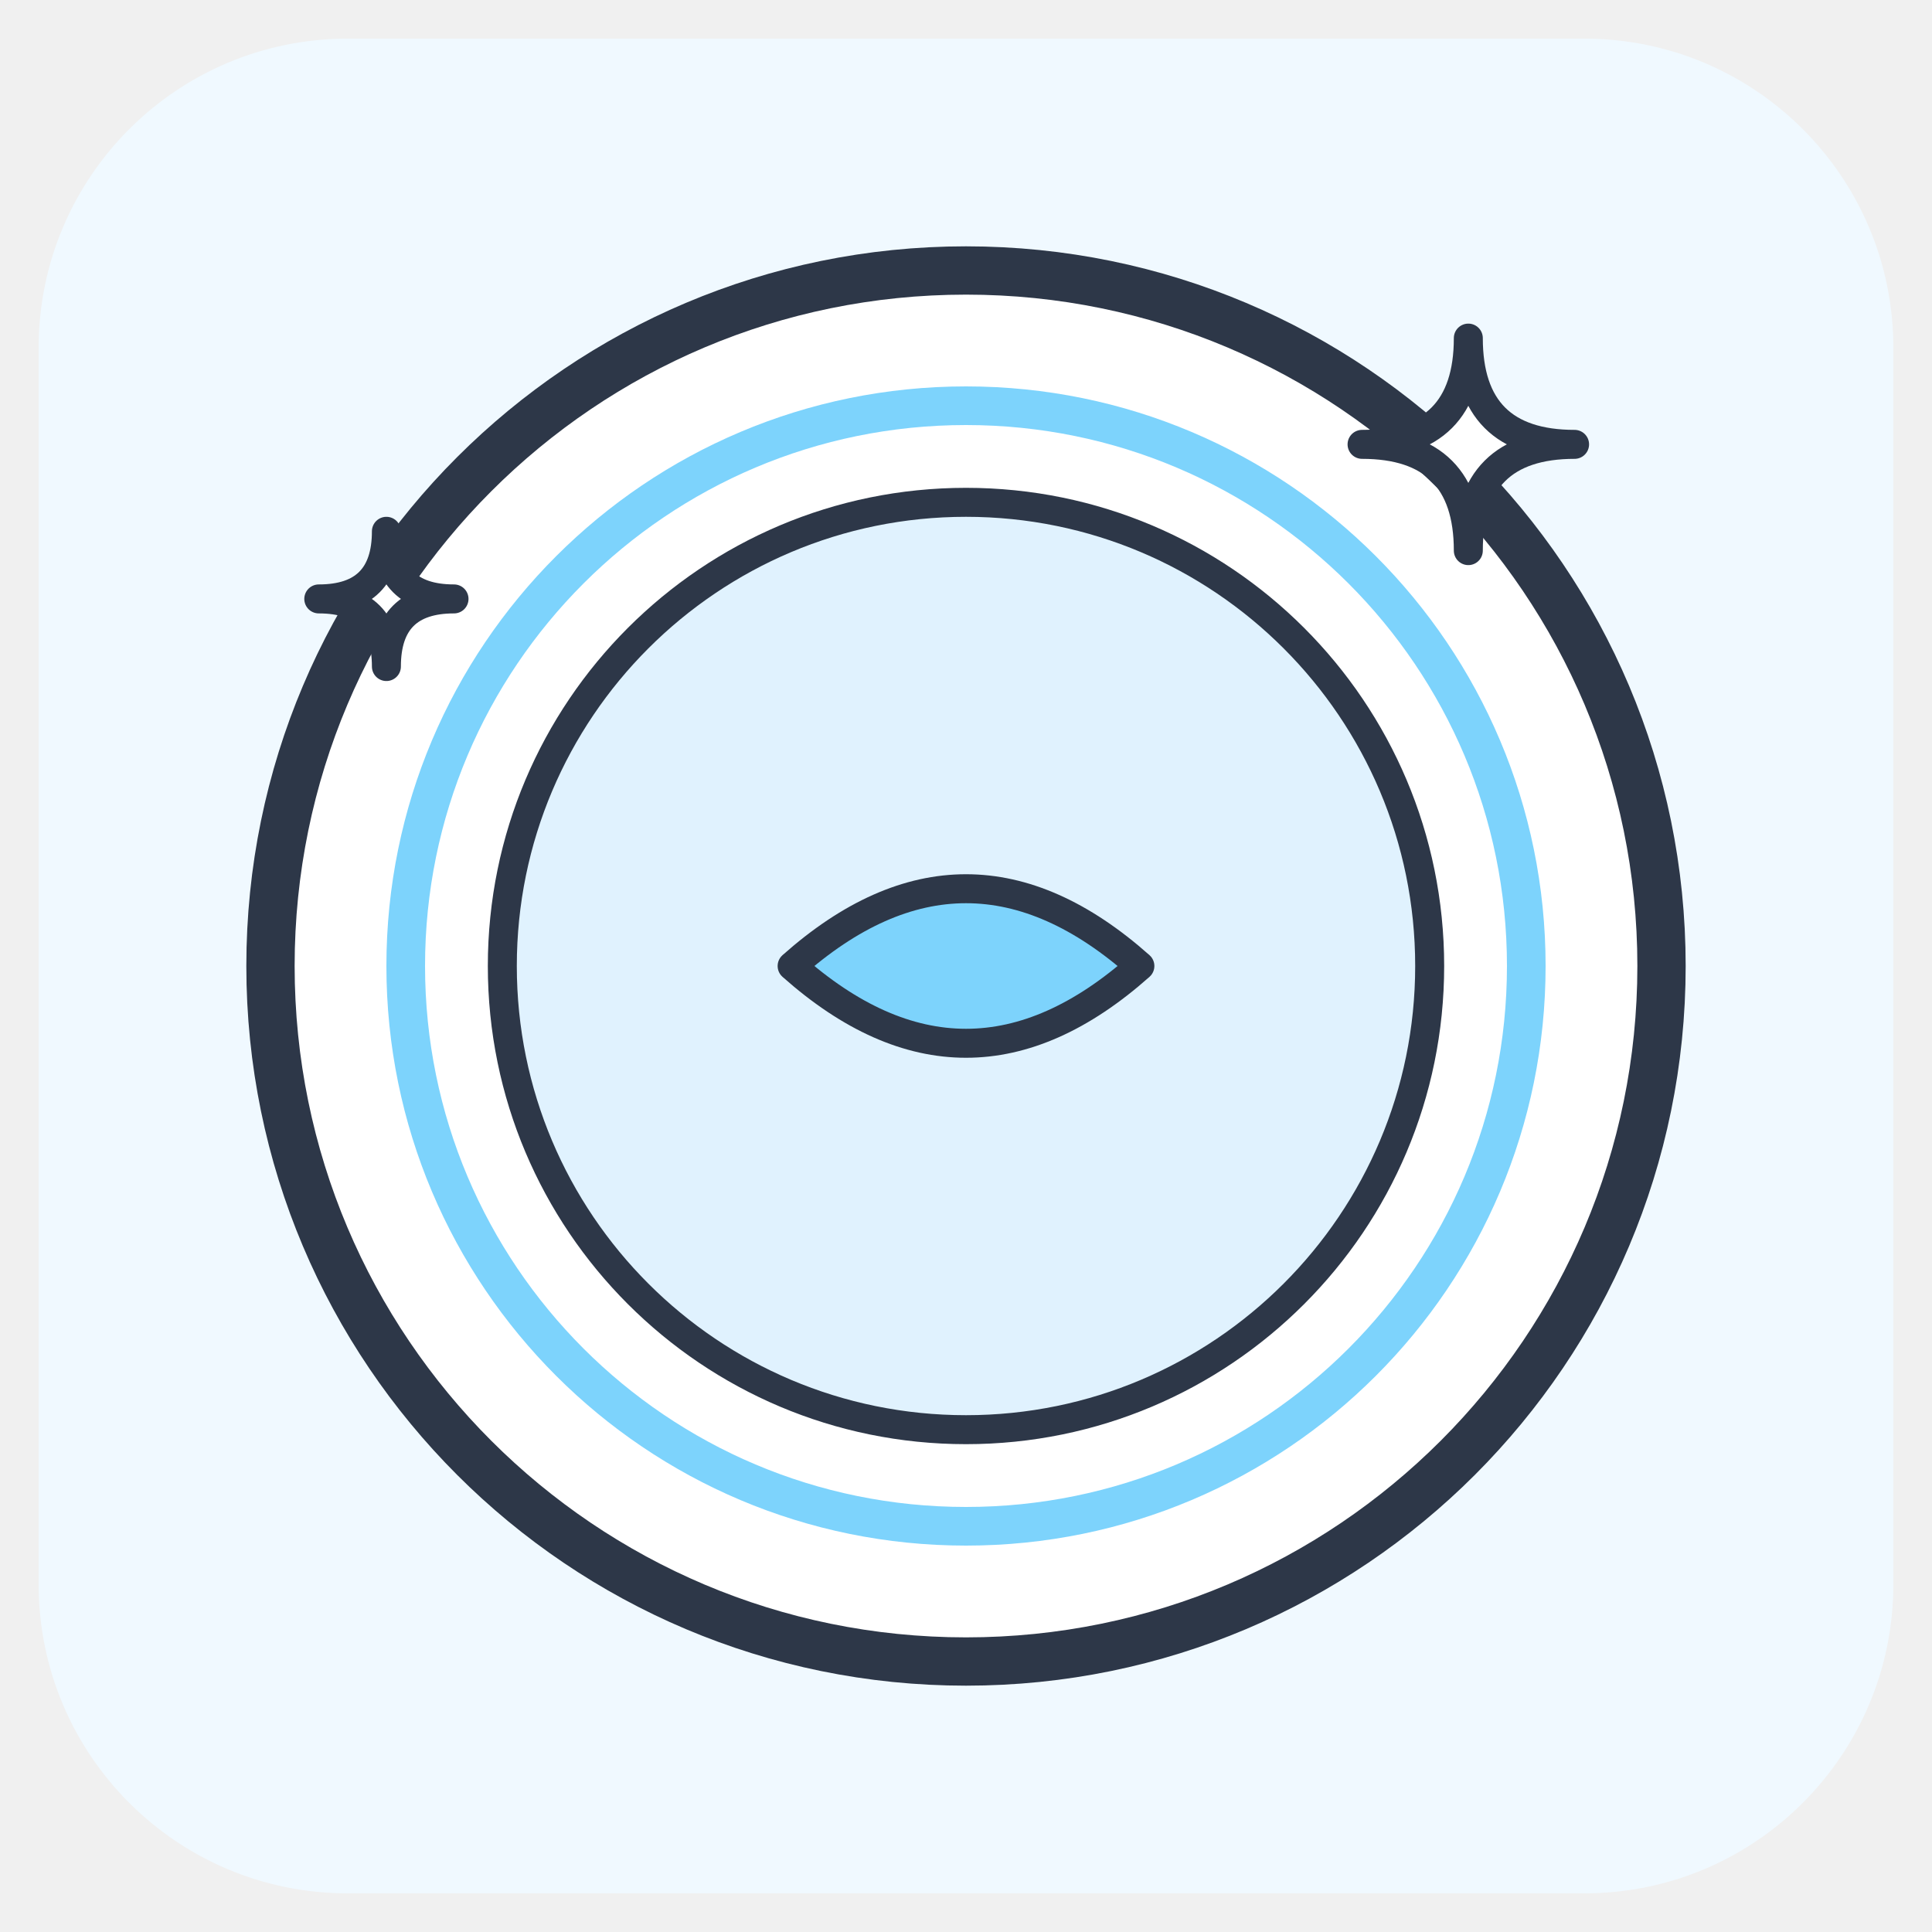
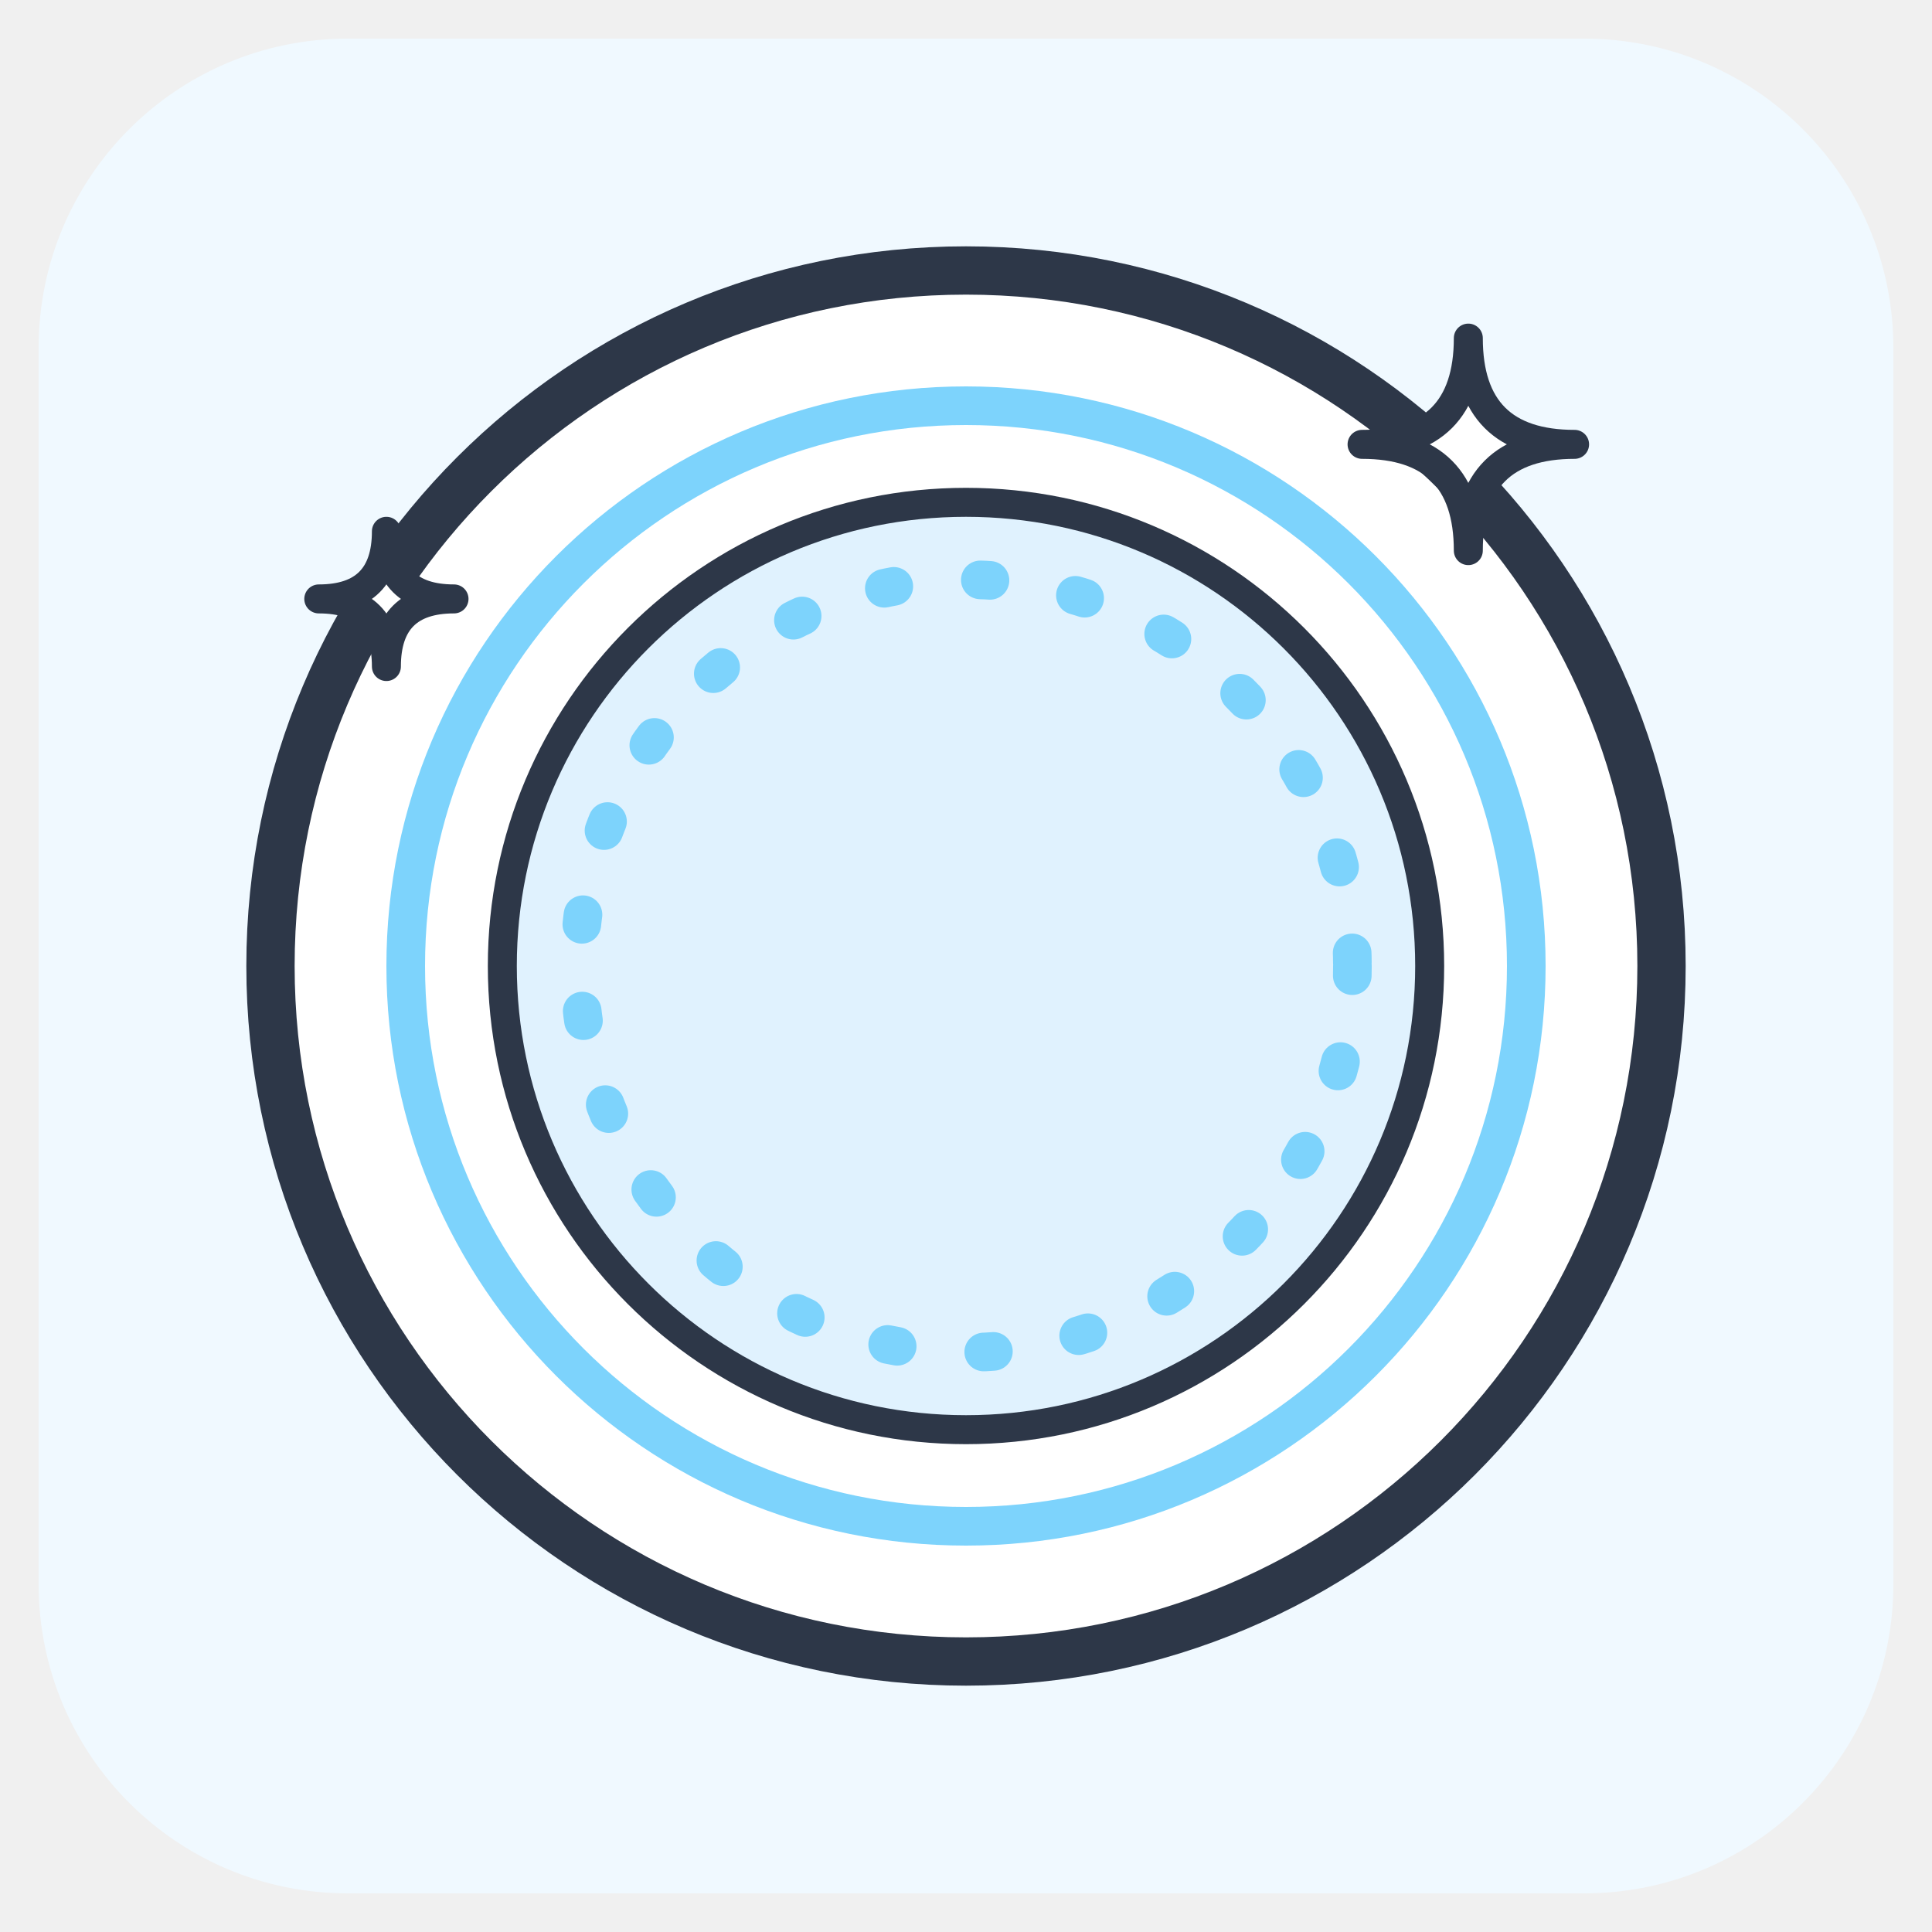
<svg xmlns="http://www.w3.org/2000/svg" viewBox="0 0 200 200" role="img" aria-label="שלם">
  <rect x="4" y="4" width="192" height="192" rx="32" fill="#F0F9FF" />
  <g stroke="#2D3748" stroke-width="5" stroke-linejoin="round" stroke-linecap="round">
    <circle cx="100" cy="100" r="72" fill="#fff" />
    <circle cx="100" cy="100" r="58" fill="none" stroke="#7DD3FC" stroke-width="4" />
    <circle cx="100" cy="100" r="48" fill="#E0F2FE" stroke-width="3" />
-     <path d="M82 100 Q100 84 118 100 Q100 116 82 100Z" fill="#7DD3FC" stroke-width="3" />
+     <circle cx="100" cy="100" r="40" fill="none" stroke="#7DD3FC" stroke-width="4" stroke-dasharray="1 9" />
    <path d="M152 35 Q152 46 163 46 Q152 46 152 57 Q152 46 141 46 Q152 46 152 35Z" fill="#fff" stroke-width="3" />
    <path d="M40 55 Q40 62 47 62 Q40 62 40 69 Q40 62 33 62 Q40 62 40 55Z" fill="#fff" stroke-width="3" />
  </g>
</svg>
